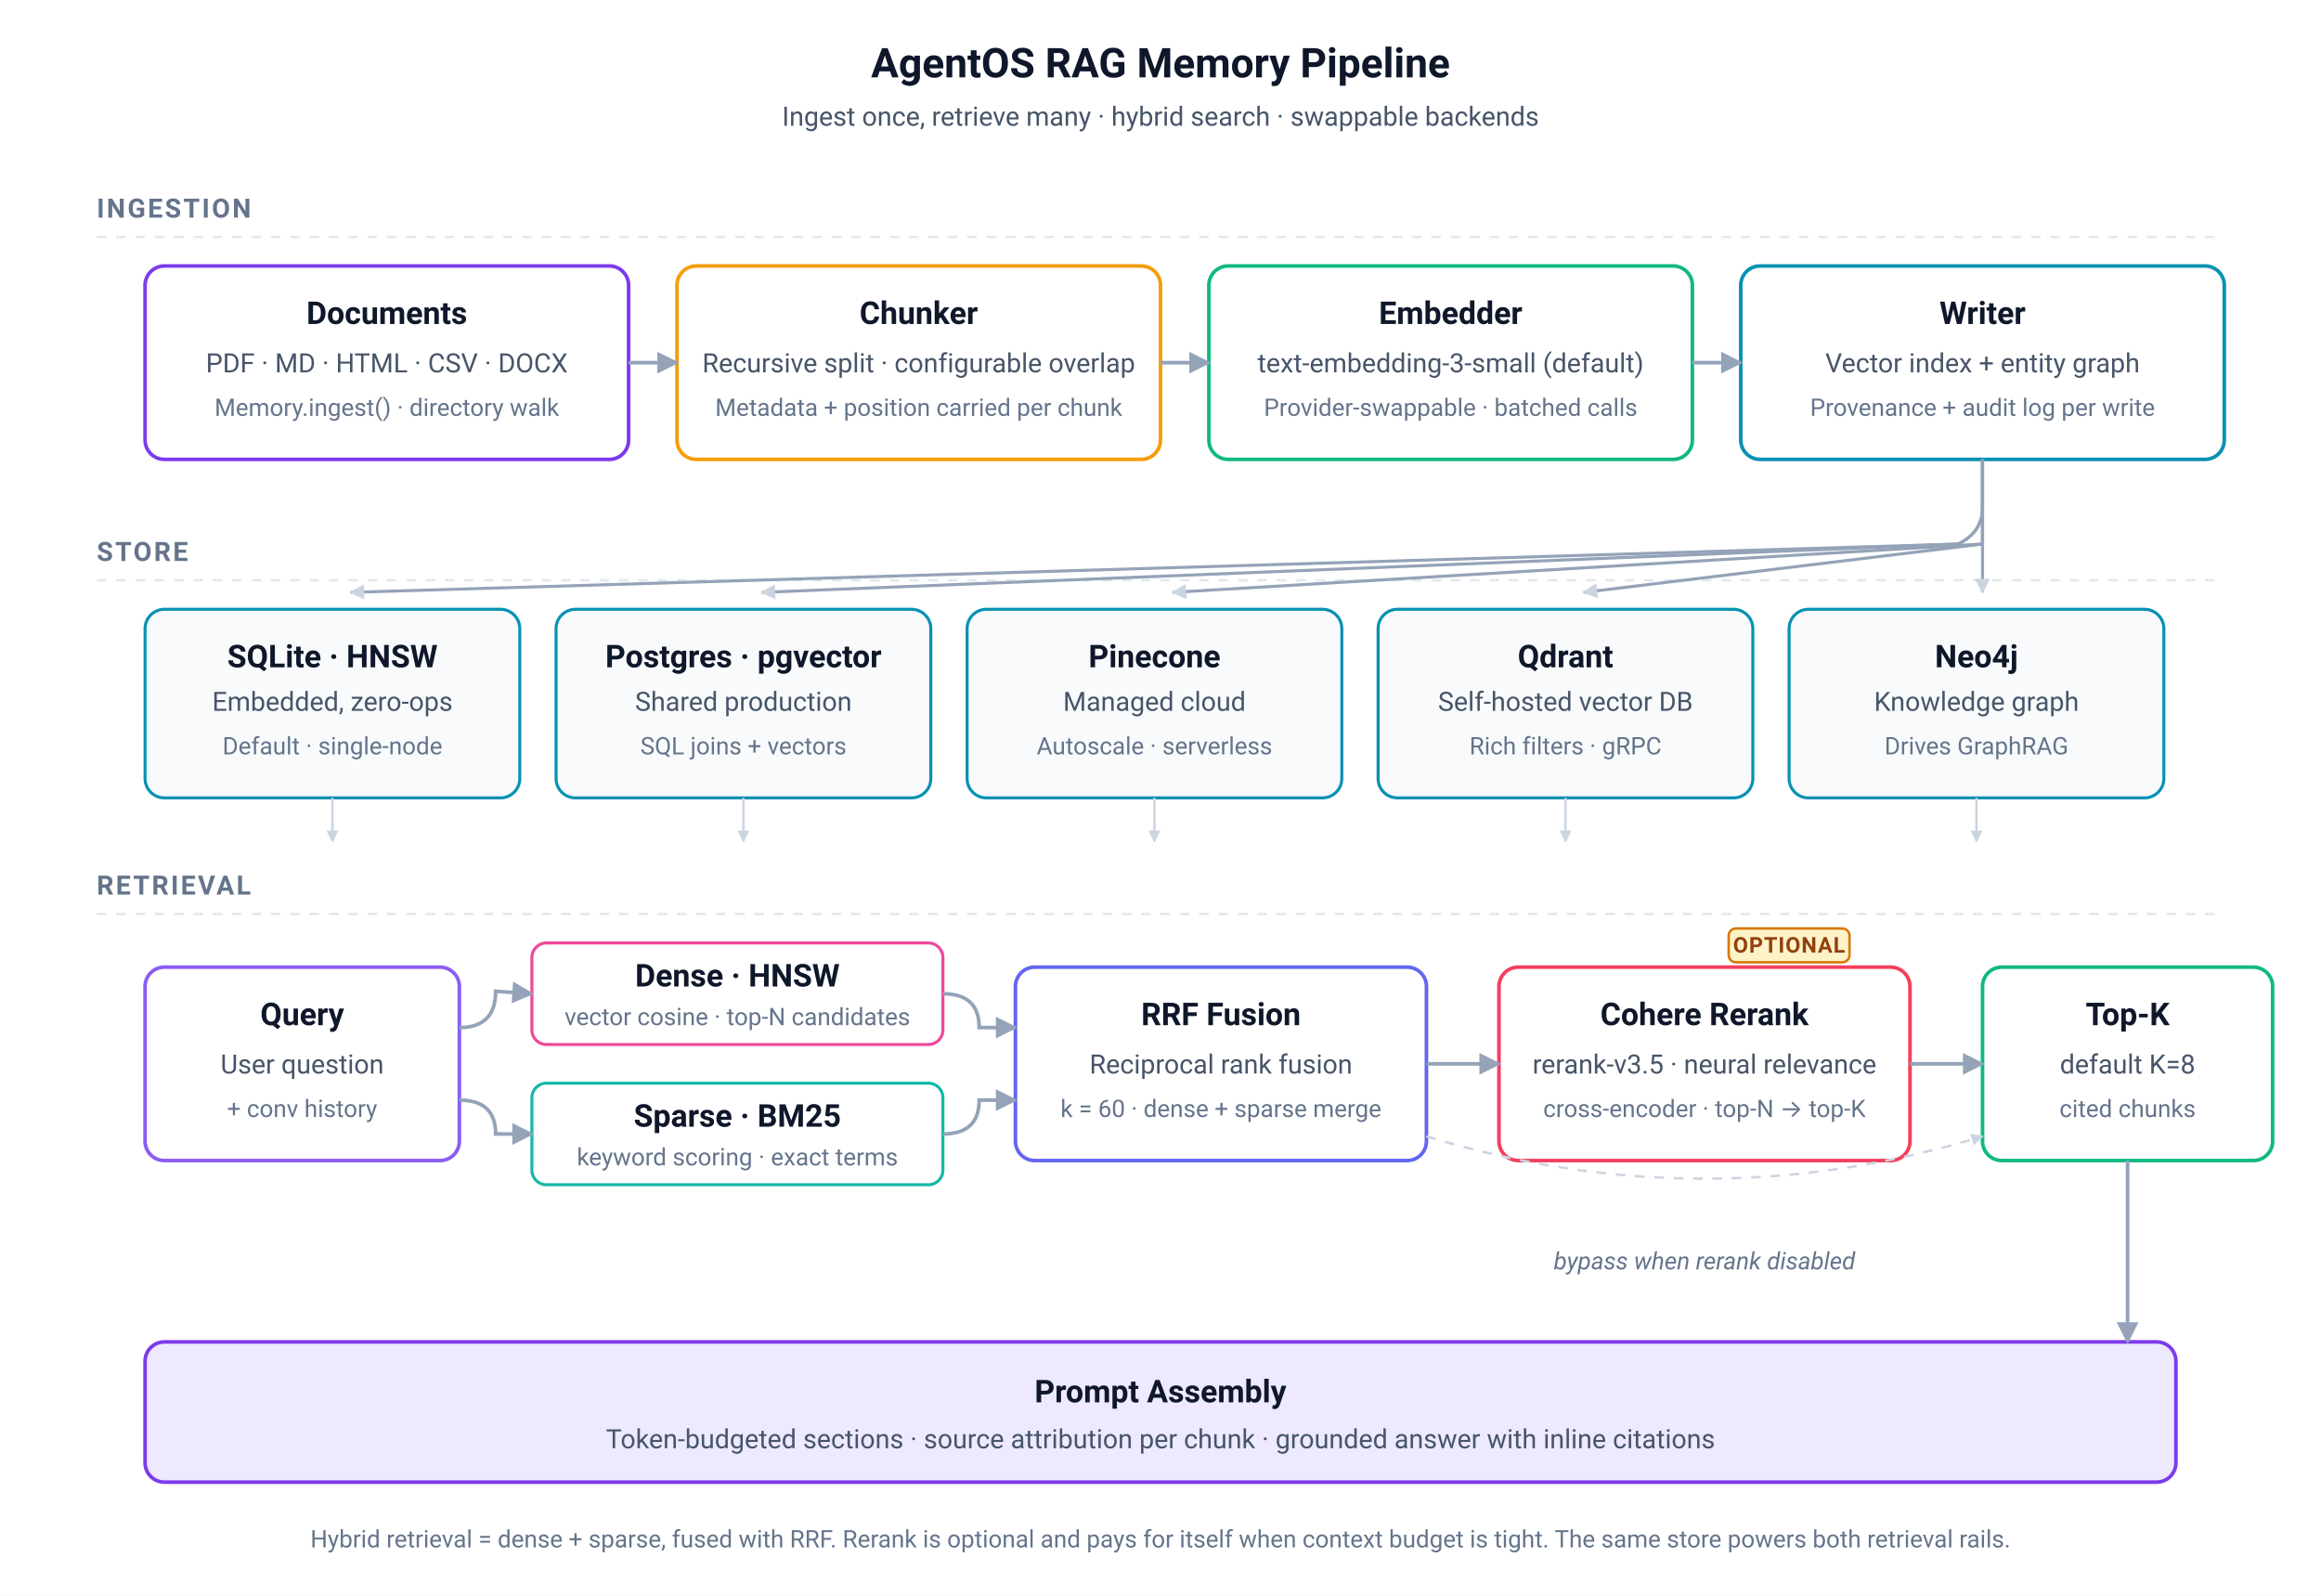
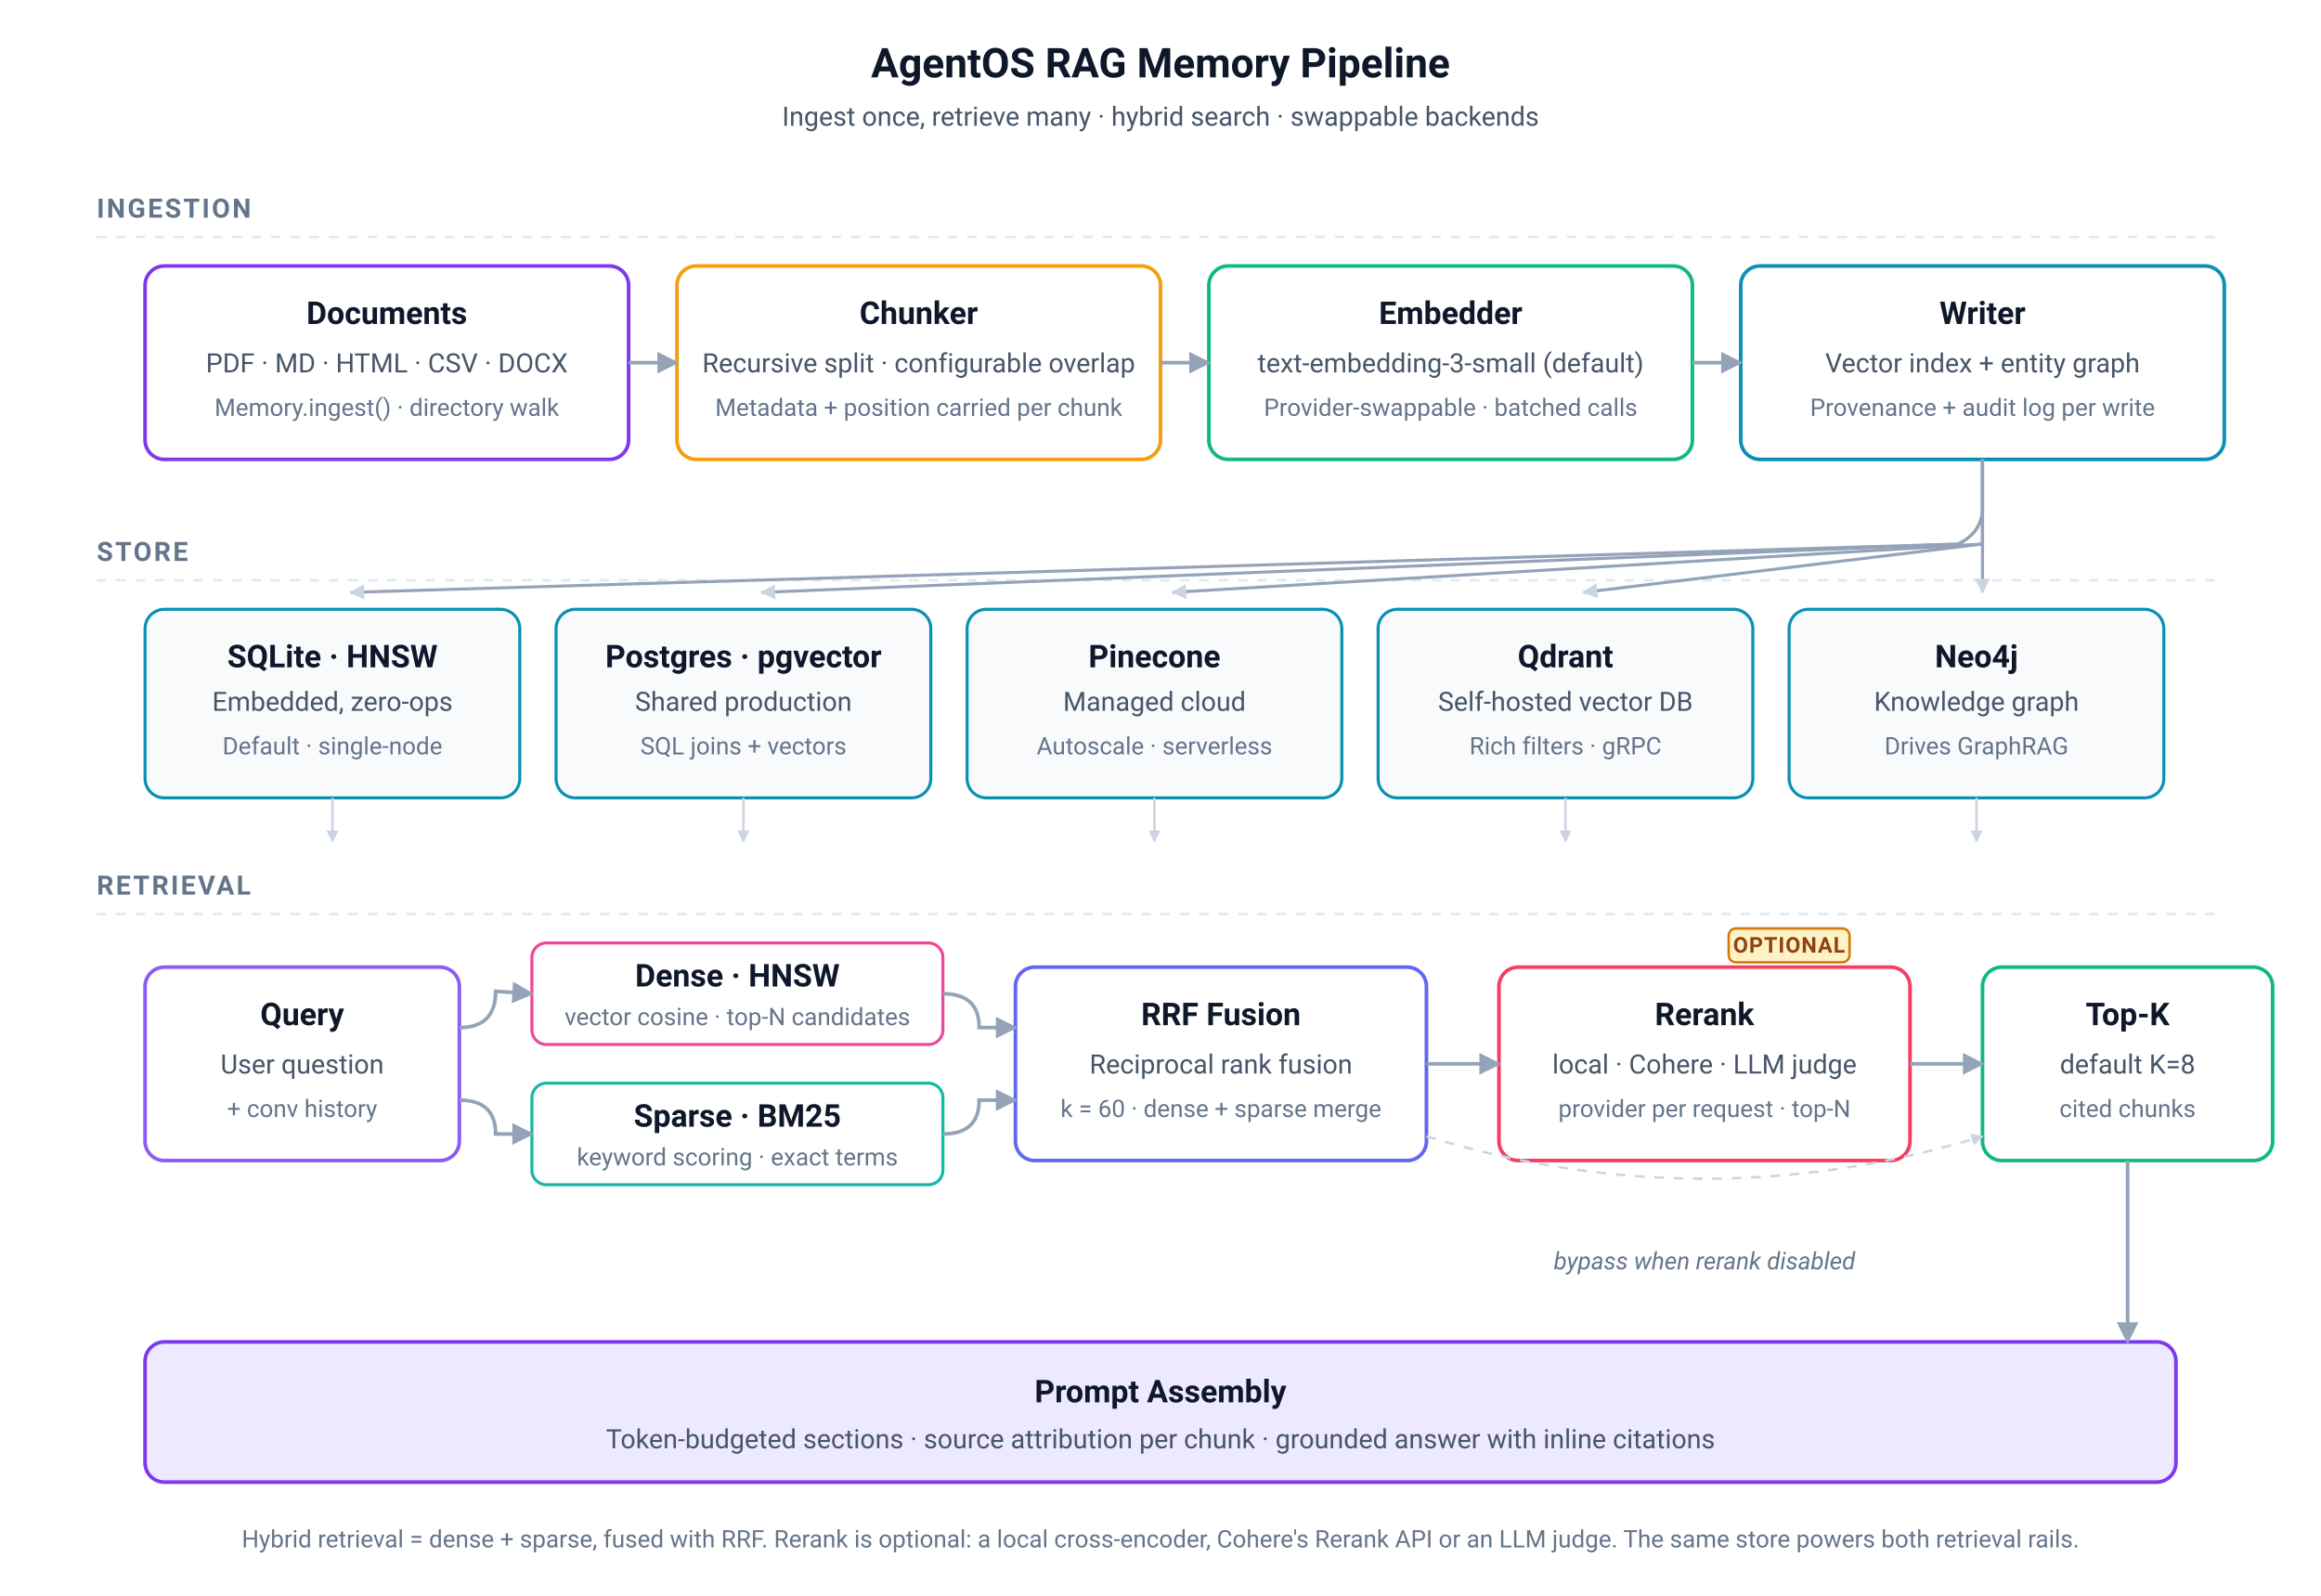
<svg xmlns="http://www.w3.org/2000/svg" viewBox="0 0 960 660" role="img" aria-labelledby="rag-pipeline-title rag-pipeline-desc" font-family="ui-sans-serif, system-ui, -apple-system, Segoe UI, Roboto, sans-serif">
  <defs>
    <style>
      .bg { fill: #ffffff; }
      .text { fill: #1e293b; font-size: 12px; }
      .title { fill: #0f172a; font-size: 17px; font-weight: 700; }
      .heading { fill: #0f172a; font-size: 13px; font-weight: 700; }
      .small { fill: #475569; font-size: 11px; }
      .micro { fill: #64748b; font-size: 10px; }
      .lane-label { fill: #64748b; font-size: 11px; font-weight: 700; letter-spacing: 0.08em; }
      .lane-track { fill: none; stroke: #e2e8f0; stroke-width: 1; stroke-dasharray: 4 4; }
      .stage { fill: #ffffff; stroke: #cbd5e1; stroke-width: 1.5; }
      .stage-thin { fill: #ffffff; stroke: #cbd5e1; stroke-width: 1.25; }
      .store { fill: #f8fafc; stroke: #cbd5e1; stroke-width: 1.25; }
      .assembly { fill: #ede9fe; stroke: #7c3aed; stroke-width: 1.5; }
      .arrow-line { stroke: #94a3b8; stroke-width: 1.5; fill: none; }
      .arrow-thin { stroke: #cbd5e1; stroke-width: 1; fill: none; }
      .arrow-fan { stroke: #94a3b8; stroke-width: 1.25; fill: none; }
      .arrow-head { fill: #94a3b8; }
      .arrow-head-thin { fill: #cbd5e1; }
      .accent-ingest { stroke: #7c3aed; }
      .accent-chunk { stroke: #f59e0b; }
      .accent-embed { stroke: #10b981; }
      .accent-write { stroke: #0891b2; }
      .accent-dense { stroke: #ec4899; }
      .accent-sparse { stroke: #14b8a6; }
      .accent-fuse { stroke: #6366f1; }
      .accent-rerank { stroke: #f43f5e; }
      .accent-topk { stroke: #10b981; }
      .accent-query { stroke: #8b5cf6; }
      .opt-tag { fill: #fef3c7; stroke: #d97706; stroke-width: 1; }
      .opt-tag-text { fill: #92400e; font-size: 9px; font-weight: 700; letter-spacing: 0.04em; }
          </style>
    <marker id="rag-arrow" viewBox="0 0 10 10" refX="9" refY="5" markerWidth="6" markerHeight="6" orient="auto-start-reverse">
      <path d="M 0 0 L 10 5 L 0 10 z" class="arrow-head" />
    </marker>
    <marker id="rag-arrow-thin" viewBox="0 0 10 10" refX="9" refY="5" markerWidth="5" markerHeight="5" orient="auto-start-reverse">
      <path d="M 0 0 L 10 5 L 0 10 z" class="arrow-head-thin" />
    </marker>
  </defs>
  <rect class="bg" x="0" y="0" width="960" height="660" />
  <text x="480" y="32" class="title" text-anchor="middle">AgentOS RAG Memory Pipeline</text>
  <text x="480" y="52" class="small" text-anchor="middle">Ingest once, retrieve many · hybrid search · swappable backends</text>
  <text x="40" y="90" class="lane-label">INGESTION</text>
  <line x1="40" y1="98" x2="920" y2="98" class="lane-track" />
  <rect x="60" y="110" width="200" height="80" rx="8" class="stage accent-ingest" />
  <text x="160" y="134" class="heading" text-anchor="middle">Documents</text>
  <text x="160" y="154" class="small" text-anchor="middle">PDF · MD · HTML · CSV · DOCX</text>
  <text x="160" y="172" class="micro" text-anchor="middle">Memory.ingest() · directory walk</text>
  <rect x="280" y="110" width="200" height="80" rx="8" class="stage accent-chunk" />
  <text x="380" y="134" class="heading" text-anchor="middle">Chunker</text>
  <text x="380" y="154" class="small" text-anchor="middle">Recursive split · configurable overlap</text>
  <text x="380" y="172" class="micro" text-anchor="middle">Metadata + position carried per chunk</text>
  <rect x="500" y="110" width="200" height="80" rx="8" class="stage accent-embed" />
  <text x="600" y="134" class="heading" text-anchor="middle">Embedder</text>
  <text x="600" y="154" class="small" text-anchor="middle">text-embedding-3-small (default)</text>
  <text x="600" y="172" class="micro" text-anchor="middle">Provider-swappable · batched calls</text>
  <rect x="720" y="110" width="200" height="80" rx="8" class="stage accent-write" />
  <text x="820" y="134" class="heading" text-anchor="middle">Writer</text>
  <text x="820" y="154" class="small" text-anchor="middle">Vector index + entity graph</text>
  <text x="820" y="172" class="micro" text-anchor="middle">Provenance + audit log per write</text>
  <path class="arrow-line" d="M 260,150 L 280,150" marker-end="url(#rag-arrow)" />
  <path class="arrow-line" d="M 480,150 L 500,150" marker-end="url(#rag-arrow)" />
  <path class="arrow-line" d="M 700,150 L 720,150" marker-end="url(#rag-arrow)" />
  <text x="40" y="232" class="lane-label">STORE</text>
  <line x1="40" y1="240" x2="920" y2="240" class="lane-track" />
  <rect x="60" y="252" width="155" height="78" rx="8" class="store accent-write" />
  <text x="137.5" y="276" class="heading" text-anchor="middle">SQLite · HNSW</text>
  <text x="137.5" y="294" class="small" text-anchor="middle">Embedded, zero-ops</text>
  <text x="137.5" y="312" class="micro" text-anchor="middle">Default · single-node</text>
  <rect x="230" y="252" width="155" height="78" rx="8" class="store accent-write" />
  <text x="307.5" y="276" class="heading" text-anchor="middle">Postgres · pgvector</text>
  <text x="307.5" y="294" class="small" text-anchor="middle">Shared production</text>
  <text x="307.5" y="312" class="micro" text-anchor="middle">SQL joins + vectors</text>
  <rect x="400" y="252" width="155" height="78" rx="8" class="store accent-write" />
  <text x="477.5" y="276" class="heading" text-anchor="middle">Pinecone</text>
  <text x="477.5" y="294" class="small" text-anchor="middle">Managed cloud</text>
  <text x="477.5" y="312" class="micro" text-anchor="middle">Autoscale · serverless</text>
  <rect x="570" y="252" width="155" height="78" rx="8" class="store accent-write" />
  <text x="647.5" y="276" class="heading" text-anchor="middle">Qdrant</text>
  <text x="647.5" y="294" class="small" text-anchor="middle">Self-hosted vector DB</text>
  <text x="647.5" y="312" class="micro" text-anchor="middle">Rich filters · gRPC</text>
  <rect x="740" y="252" width="155" height="78" rx="8" class="store accent-write" />
  <text x="817.5" y="276" class="heading" text-anchor="middle">Neo4j</text>
  <text x="817.5" y="294" class="small" text-anchor="middle">Knowledge graph</text>
  <text x="817.5" y="312" class="micro" text-anchor="middle">Drives GraphRAG</text>
  <path class="arrow-fan" d="M 820,190 L 820,210 Q 820,220 810,225 L 145,245" marker-end="url(#rag-arrow-thin)" />
  <path class="arrow-fan" d="M 820,190 L 820,210 Q 820,220 810,225 L 315,245" marker-end="url(#rag-arrow-thin)" />
  <path class="arrow-fan" d="M 820,190 L 820,225 L 485,245" marker-end="url(#rag-arrow-thin)" />
  <path class="arrow-fan" d="M 820,190 L 820,225 L 655,245" marker-end="url(#rag-arrow-thin)" />
  <path class="arrow-fan" d="M 820,190 L 820,245" marker-end="url(#rag-arrow-thin)" />
  <path class="arrow-thin" d="M 137.5,330 L 137.5,348" marker-end="url(#rag-arrow-thin)" />
  <path class="arrow-thin" d="M 307.5,330 L 307.5,348" marker-end="url(#rag-arrow-thin)" />
  <path class="arrow-thin" d="M 477.5,330 L 477.5,348" marker-end="url(#rag-arrow-thin)" />
  <path class="arrow-thin" d="M 647.5,330 L 647.5,348" marker-end="url(#rag-arrow-thin)" />
  <path class="arrow-thin" d="M 817.5,330 L 817.5,348" marker-end="url(#rag-arrow-thin)" />
  <text x="40" y="370" class="lane-label">RETRIEVAL</text>
  <line x1="40" y1="378" x2="920" y2="378" class="lane-track" />
  <rect x="60" y="400" width="130" height="80" rx="8" class="stage accent-query" />
  <text x="125" y="424" class="heading" text-anchor="middle">Query</text>
  <text x="125" y="444" class="small" text-anchor="middle">User question</text>
  <text x="125" y="462" class="micro" text-anchor="middle">+ conv history</text>
  <rect x="220" y="390" width="170" height="42" rx="6" class="stage-thin accent-dense" />
  <text x="305" y="408" class="heading" text-anchor="middle">Dense · HNSW</text>
  <text x="305" y="424" class="micro" text-anchor="middle">vector cosine · top-N candidates</text>
  <rect x="220" y="448" width="170" height="42" rx="6" class="stage-thin accent-sparse" />
  <text x="305" y="466" class="heading" text-anchor="middle">Sparse · BM25</text>
  <text x="305" y="482" class="micro" text-anchor="middle">keyword scoring · exact terms</text>
  <rect x="420" y="400" width="170" height="80" rx="8" class="stage accent-fuse" />
  <text x="505" y="424" class="heading" text-anchor="middle">RRF Fusion</text>
  <text x="505" y="444" class="small" text-anchor="middle">Reciprocal rank fusion</text>
  <text x="505" y="462" class="micro" text-anchor="middle">k = 60 · dense + sparse merge</text>
  <rect x="620" y="400" width="170" height="80" rx="8" class="stage accent-rerank" />
-   <text x="705" y="424" class="heading" text-anchor="middle">Cohere Rerank</text>
-   <text x="705" y="444" class="small" text-anchor="middle">rerank-v3.5 · neural relevance</text>
-   <text x="705" y="462" class="micro" text-anchor="middle">cross-encoder · top-N → top-K</text>
+   <text x="705" y="424" class="heading" text-anchor="middle">Rerank</text>
+   <text x="705" y="444" class="small" text-anchor="middle">local · Cohere · LLM judge</text>
+   <text x="705" y="462" class="micro" text-anchor="middle">provider per request · top-N</text>
  <rect x="715" y="384" width="50" height="14" rx="3" class="opt-tag" />
  <text x="740" y="394" class="opt-tag-text" text-anchor="middle">OPTIONAL</text>
  <rect x="820" y="400" width="120" height="80" rx="8" class="stage accent-topk" />
  <text x="880" y="424" class="heading" text-anchor="middle">Top-K</text>
  <text x="880" y="444" class="small" text-anchor="middle">default K=8</text>
  <text x="880" y="462" class="micro" text-anchor="middle">cited chunks</text>
  <path class="arrow-line" d="M 190,425 Q 205,425 205,410 L 220,411" marker-end="url(#rag-arrow)" />
  <path class="arrow-line" d="M 190,455 Q 205,455 205,469 L 220,469" marker-end="url(#rag-arrow)" />
  <path class="arrow-line" d="M 390,411 Q 405,411 405,425 L 420,425" marker-end="url(#rag-arrow)" />
  <path class="arrow-line" d="M 390,469 Q 405,469 405,455 L 420,455" marker-end="url(#rag-arrow)" />
  <path class="arrow-line" d="M 590,440 L 620,440" marker-end="url(#rag-arrow)" />
  <path class="arrow-line" d="M 790,440 L 820,440" marker-end="url(#rag-arrow)" />
  <path class="arrow-thin" d="M 590,470 Q 705,505 820,470" stroke-dasharray="4 4" marker-end="url(#rag-arrow-thin)" />
  <text x="705" y="525" class="micro" text-anchor="middle" font-style="italic">bypass when rerank disabled</text>
  <rect x="60" y="555" width="840" height="58" rx="8" class="assembly" />
  <text x="480" y="580" class="heading" text-anchor="middle">Prompt Assembly</text>
  <text x="480" y="599" class="small" text-anchor="middle">Token-budgeted sections · source attribution per chunk · grounded answer with inline citations</text>
  <path class="arrow-line" d="M 880,480 L 880,555" marker-end="url(#rag-arrow)" />
-   <text x="480" y="640" class="micro" text-anchor="middle">Hybrid retrieval = dense + sparse, fused with RRF. Rerank is optional and pays for itself when context budget is tight. The same store powers both retrieval rails.</text>
+   <text x="480" y="640" class="micro" text-anchor="middle">Hybrid retrieval = dense + sparse, fused with RRF. Rerank is optional: a local cross-encoder, Cohere's Rerank API or an LLM judge. The same store powers both retrieval rails.</text>
</svg>
